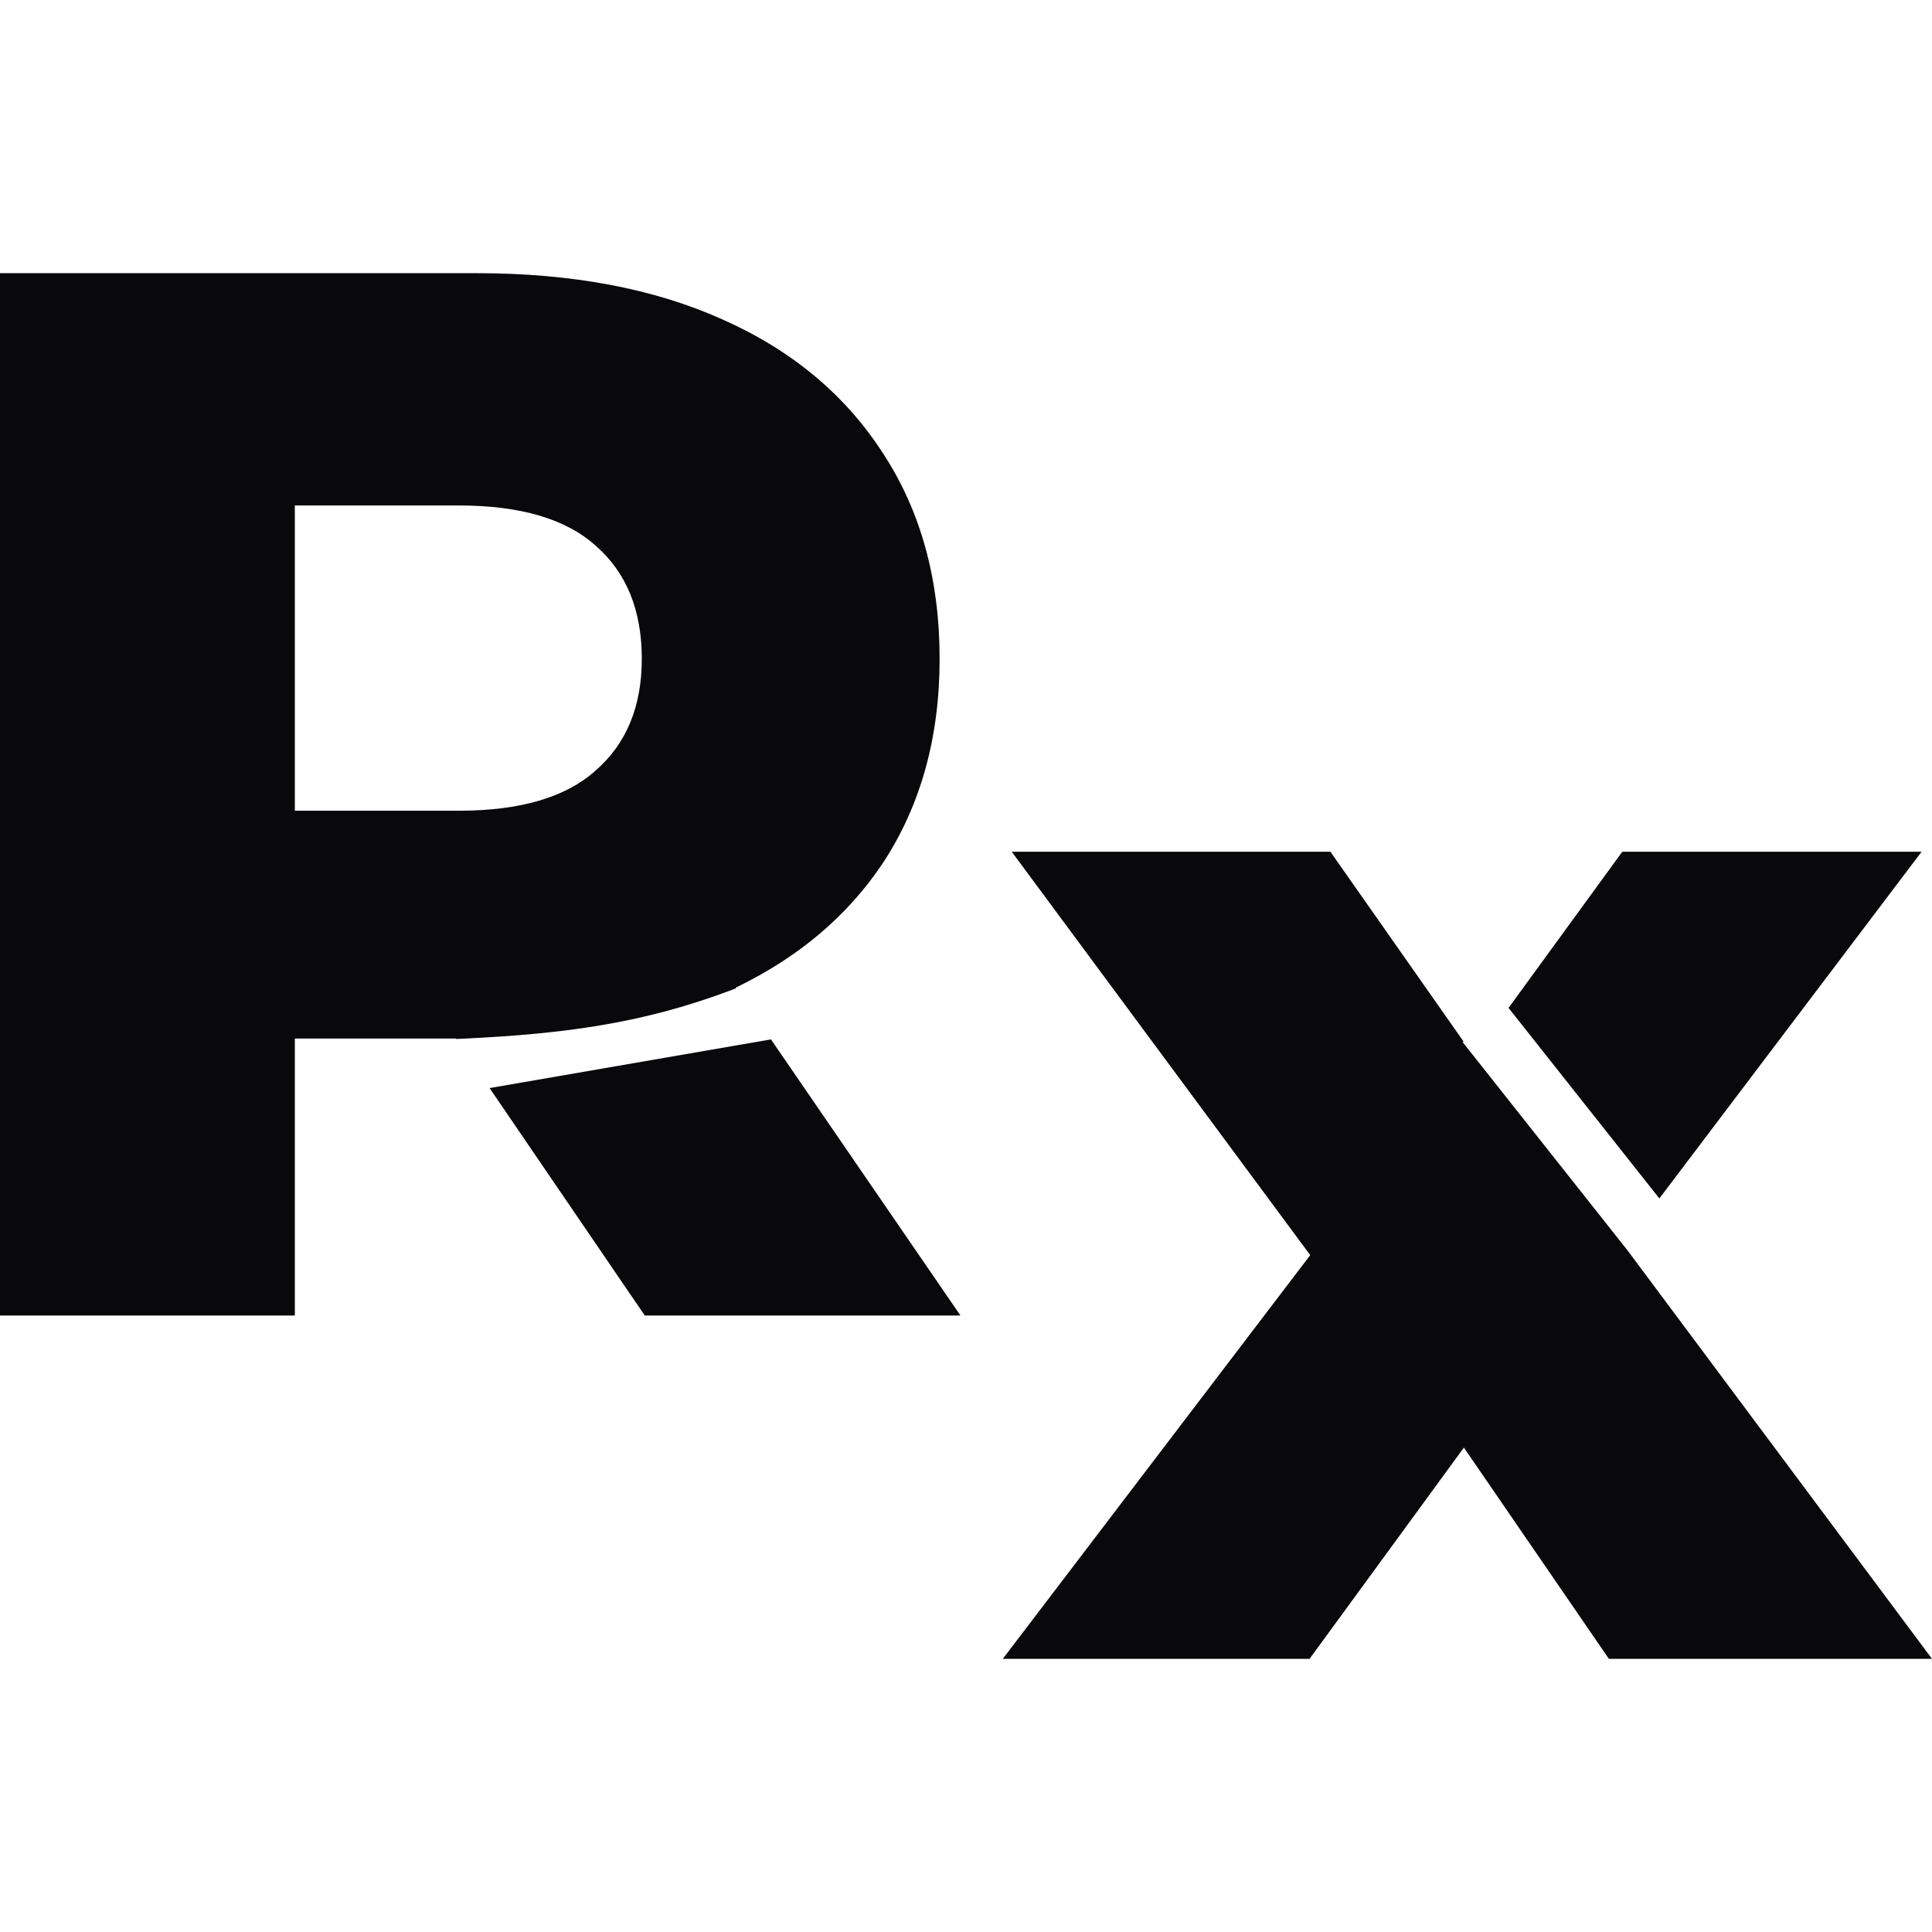
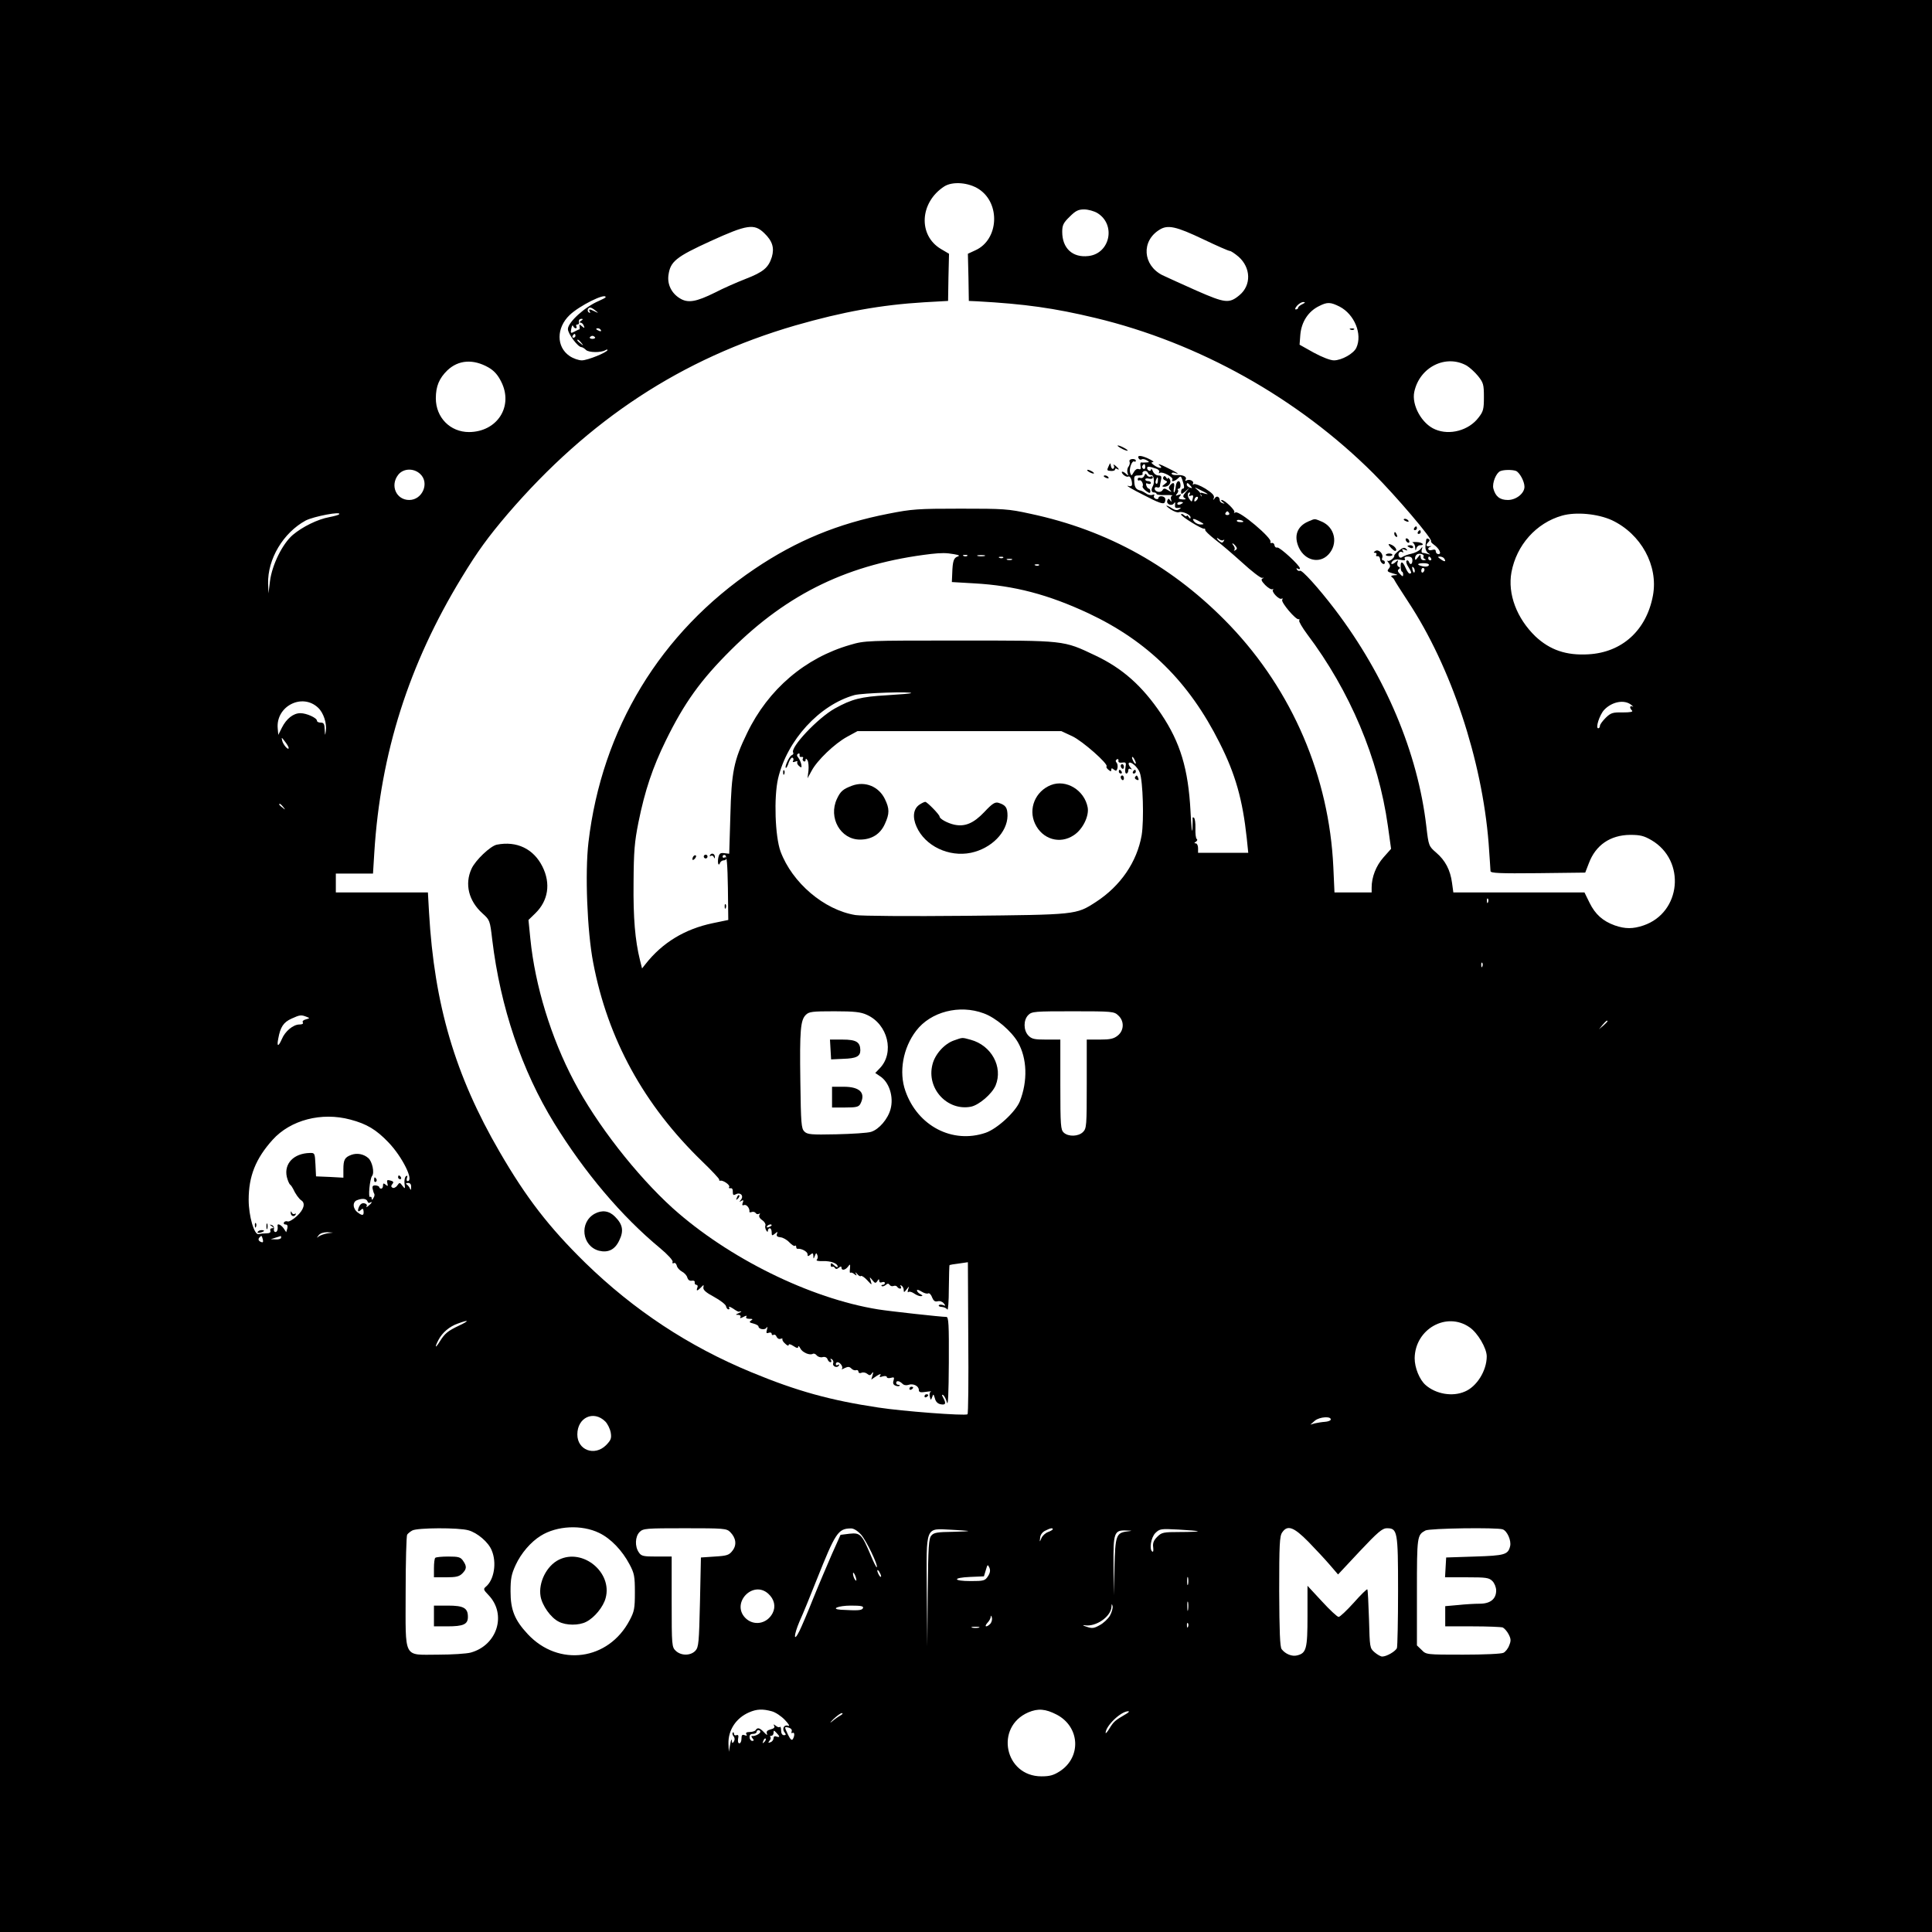
- <svg xmlns="http://www.w3.org/2000/svg" width="256" height="256" viewBox="0 0 256 256" fill="none">
-   <path fill-rule="evenodd" clip-rule="evenodd" d="M173.611 166.311L132.877 219.804H173.524L193.973 191.813L213.183 219.804H256L215.673 165.707L215.15 165.046L207.461 155.332L195.329 140.004L195.258 139.915L193.813 138.089L193.923 138.001L176.286 112.861H134.061L173.611 166.311ZM199.89 133.554L214.959 112.861H254.619L219.874 158.8L199.89 133.554Z" fill="#09090B" />
-   <path fill-rule="evenodd" clip-rule="evenodd" d="M0 36.196V174.314H39.068V137.614H60.394L60.432 137.671C60.844 137.653 61.252 137.634 61.657 137.614C75.067 136.968 85.147 135.549 96.385 131.385C96.76 131.246 97.135 131.104 97.513 130.959L97.459 130.881C105.816 126.86 112.331 121.344 117.006 114.331C122.005 106.702 124.504 97.692 124.504 87.3C124.504 76.776 122.005 67.7 117.006 60.071C112.007 52.31 104.904 46.39 95.696 42.312C86.62 38.235 75.768 36.196 63.14 36.196H0ZM102.156 137.725L64.871 144.175L85.436 174.314H127.266L102.156 137.725ZM39.068 107.426H60.772C68.928 107.426 74.979 105.65 78.925 102.098C83.003 98.546 85.041 93.614 85.041 87.3C85.041 80.854 83.003 75.856 78.925 72.304C74.979 68.752 68.928 66.977 60.772 66.977H39.068V107.426Z" fill="#09090B" />
+ <svg xmlns="http://www.w3.org/2000/svg" version="1.0" width="1024pt" height="1024pt" viewBox="0 0 1024 1024" preserveAspectRatio="xMidYMid meet">
+   <g transform="translate(0,1024) scale(0.1,-0.1)" fill="#000000" stroke="none">
+     <path d="M0 5120 l0 -5120 5120 0 5120 0 0 5120 0 5120 -5120 0 -5120 0 0 -5120z m5189 4117 c115 -76 104 -267 -18 -323 l-41 -19 3 -125 2 -125 45 -2 c252 -14 408 -36 625 -88 551 -132 1075 -426 1475 -825 119 -119 315 -349 305 -359 -3 -2 4 -10 15 -18 28 -20 43 -50 24 -50 -7 0 -14 7 -14 14 0 10 -6 12 -20 8 -21 -7 -29 11 -7 18 6 2 4 3 -5 2 -20 -3 -23 6 -7 22 8 8 8 13 0 17 -6 4 -12 1 -12 -6 -1 -7 -3 -23 -4 -36 -1 -12 5 -27 14 -33 14 -9 14 -10 -2 -5 -10 3 -23 6 -28 6 -4 0 -6 8 -3 18 5 15 4 16 -8 1 -7 -9 -29 -20 -48 -24 -19 -4 -40 -12 -47 -17 -7 -6 -14 -5 -18 2 -9 14 4 32 17 24 7 -5 8 -2 3 6 -6 10 -4 12 11 6 15 -6 16 -4 7 5 -9 9 -18 7 -38 -9 -14 -11 -26 -23 -25 -27 2 -12 -28 -34 -36 -27 -5 4 -2 -1 5 -10 11 -14 11 -21 1 -33 -10 -12 -6 -16 22 -24 29 -8 30 -9 8 -10 -14 -1 -20 -4 -14 -9 6 -4 13 -11 15 -17 2 -5 35 -57 73 -115 227 -344 391 -837 426 -1279 5 -74 10 -141 10 -148 0 -11 49 -13 251 -11 l251 3 19 49 c36 97 114 150 219 151 54 0 73 -5 113 -28 184 -108 158 -384 -42 -452 -56 -19 -97 -19 -152 0 -64 23 -104 59 -134 120 l-27 55 -348 0 -347 0 -7 51 c-9 68 -36 119 -84 160 -39 34 -40 35 -52 138 -45 390 -216 797 -484 1150 -90 118 -176 212 -186 206 -5 -3 -12 0 -16 6 -4 8 -3 9 4 5 7 -4 12 -3 12 1 0 16 -107 114 -120 111 -8 -2 -14 4 -15 12 -1 8 -7 14 -14 12 -7 -1 -10 1 -7 6 11 18 -166 168 -186 156 -7 -4 -10 -4 -6 1 8 8 -50 65 -67 65 -5 0 -3 -5 5 -11 13 -9 13 -10 0 -6 -8 2 -15 9 -15 14 0 20 -16 28 -26 13 -9 -13 -10 -12 -5 2 3 12 -9 25 -45 48 -28 17 -55 27 -61 24 -6 -4 -8 -3 -5 3 8 13 -20 26 -35 16 -6 -3 -8 -1 -4 5 9 15 -13 26 -46 24 -15 -1 -28 2 -28 8 0 5 8 7 18 3 32 -11 8 4 -48 31 -30 15 -46 20 -36 11 26 -20 -1 -20 -28 0 -15 11 -16 15 -5 16 8 0 -4 9 -26 19 -39 18 -61 18 -49 -1 3 -5 10 -7 15 -4 5 4 17 1 26 -4 17 -10 16 -11 -2 -12 -11 -1 -23 -1 -27 0 -4 0 -5 -9 -3 -20 3 -15 0 -19 -10 -15 -9 3 -19 -4 -26 -17 -12 -20 -12 -21 -19 -3 -7 21 10 67 22 60 5 -3 8 -1 8 5 0 5 -9 9 -19 8 -11 -1 -17 -6 -14 -14 3 -7 0 -19 -6 -27 -6 -7 -8 -22 -5 -32 6 -16 5 -17 -7 -6 -19 18 -33 15 -15 -4 9 -8 20 -13 25 -10 10 6 21 -16 21 -40 0 -11 -7 -14 -22 -9 -13 3 24 -19 82 -48 82 -43 107 -51 113 -40 4 7 5 18 2 23 -8 13 -35 13 -35 0 0 -5 -7 -7 -15 -4 -8 4 -12 11 -8 17 4 6 0 8 -9 4 -9 -3 -24 0 -34 8 -11 7 -22 13 -26 14 -26 5 -34 16 -36 46 -2 32 0 35 23 35 15 0 24 4 21 9 -3 5 0 11 8 14 8 3 17 -1 20 -9 3 -8 11 -13 18 -12 13 3 19 -38 9 -57 -11 -20 -9 -35 5 -35 8 0 14 -4 14 -8 0 -4 21 -7 48 -6 26 1 42 -1 35 -3 -7 -2 -9 -12 -6 -21 4 -13 3 -14 -5 -4 -7 11 -10 11 -15 -1 -7 -19 23 -32 35 -15 6 9 8 7 6 -7 -2 -15 2 -19 17 -17 16 2 17 1 5 -7 -10 -7 -21 -6 -37 4 -12 8 -26 15 -30 15 -4 0 6 -9 22 -20 17 -11 36 -18 43 -15 18 7 62 -12 62 -27 0 -9 -3 -8 -10 2 -5 8 -10 11 -10 6 0 -5 -7 -3 -15 4 -8 7 -15 8 -15 3 0 -10 111 -79 122 -75 4 1 7 -2 6 -7 -2 -4 21 -26 50 -49 30 -22 95 -78 145 -123 50 -46 98 -83 106 -82 11 2 12 1 3 -3 -10 -5 -6 -14 14 -35 15 -15 32 -25 38 -22 6 3 8 2 3 -2 -10 -11 33 -56 46 -48 6 3 7 1 3 -6 -8 -13 73 -108 87 -103 5 1 6 -2 3 -7 -3 -4 16 -37 42 -72 227 -301 378 -659 428 -1016 l17 -122 -40 -45 c-40 -45 -63 -105 -63 -160 l0 -26 -98 0 -99 0 -6 133 c-22 480 -217 935 -548 1282 -295 308 -644 504 -1058 592 -118 26 -142 27 -371 27 -225 0 -256 -2 -382 -27 -267 -52 -487 -143 -708 -292 -500 -337 -810 -848 -881 -1449 -19 -161 -7 -472 25 -638 77 -405 269 -755 577 -1053 51 -49 92 -93 91 -97 -1 -5 1 -7 6 -6 14 4 53 -23 47 -33 -4 -5 -1 -8 7 -7 8 2 13 -6 12 -19 0 -17 3 -20 16 -13 24 13 44 -8 27 -29 -10 -12 -9 -13 2 -6 11 6 13 4 8 -9 -5 -13 -3 -17 7 -13 13 5 31 -18 28 -35 -1 -4 4 -5 12 -2 8 3 17 0 21 -5 3 -6 11 -8 17 -5 7 5 8 2 3 -5 -4 -8 1 -19 15 -28 12 -8 19 -21 17 -27 -3 -7 -1 -19 4 -27 6 -10 9 -10 9 -1 0 6 5 12 10 12 6 0 10 -10 10 -21 0 -19 2 -20 17 -8 14 12 16 12 11 -1 -4 -11 1 -16 19 -18 13 -1 34 -13 47 -27 13 -13 26 -22 29 -18 4 3 7 1 7 -5 0 -7 3 -12 8 -11 19 3 52 -15 52 -28 0 -13 3 -13 15 -3 12 10 15 9 16 -6 0 -18 1 -18 8 0 6 16 8 17 13 4 4 -9 2 -20 -3 -25 -5 -5 8 -8 33 -7 42 1 78 -12 78 -30 0 -5 -8 -2 -18 7 -15 14 -19 15 -19 2 0 -8 4 -12 8 -9 4 2 11 0 14 -6 5 -8 11 -7 21 1 10 8 14 8 14 0 0 -17 21 -13 35 6 11 15 12 14 10 -11 -2 -15 -1 -25 2 -22 4 3 13 0 21 -7 13 -10 15 -9 8 3 -4 9 -2 8 7 -2 8 -10 17 -15 20 -11 4 3 19 -7 33 -22 26 -28 26 -28 19 -4 -7 23 -7 23 9 4 13 -17 17 -18 26 -5 7 12 10 12 10 1 0 -7 6 -11 15 -7 8 3 15 1 15 -4 0 -6 -5 -10 -12 -10 -6 0 -8 -3 -5 -6 4 -4 13 -1 21 5 10 9 16 9 21 1 4 -6 13 -9 21 -6 7 3 16 1 19 -4 4 -6 11 -10 16 -10 6 0 7 5 3 12 -4 7 -3 8 4 4 7 -4 12 -15 12 -24 0 -13 2 -13 15 4 15 19 15 19 8 -1 -3 -11 -3 -17 2 -13 4 4 17 1 29 -7 11 -8 27 -15 36 -15 12 1 12 3 -2 11 -10 5 -18 14 -18 20 0 5 11 2 25 -7 13 -8 29 -13 35 -9 5 3 15 -6 20 -21 8 -19 16 -25 30 -21 11 3 25 -2 32 -11 11 -13 10 -15 -4 -9 -10 3 -19 3 -22 -1 -3 -4 5 -9 16 -9 12 -1 25 -7 29 -14 4 -7 8 43 8 111 1 68 2 124 4 125 1 1 23 5 49 8 l48 7 2 -401 c2 -221 0 -403 -4 -405 -14 -9 -346 16 -474 36 -253 38 -431 87 -672 187 -332 137 -622 329 -879 579 -194 190 -314 346 -455 589 -236 406 -346 780 -374 1268 l-6 107 -244 0 -244 0 0 50 0 50 99 0 98 0 7 113 c33 525 183 997 463 1456 85 140 141 216 243 336 432 503 924 825 1525 1000 254 73 454 109 685 123 l125 7 2 125 3 125 -44 26 c-121 73 -111 247 19 331 44 28 130 21 184 -15z m627 -126 c100 -61 68 -215 -47 -228 -84 -10 -139 41 -139 128 0 35 6 48 39 80 32 32 46 39 77 39 22 0 53 -9 70 -19z m-1766 -106 c44 -42 55 -78 41 -127 -18 -57 -45 -80 -141 -117 -46 -18 -119 -50 -161 -72 -99 -49 -143 -57 -186 -30 -44 27 -67 74 -60 123 10 72 39 96 223 180 193 88 231 94 284 43z m2329 -34 c71 -34 133 -61 139 -61 6 0 27 -14 47 -31 65 -58 68 -150 5 -203 -55 -46 -76 -43 -227 23 -76 34 -158 71 -183 83 -103 53 -112 180 -15 240 44 28 87 19 234 -51z m-3169 -306 c0 -3 -16 -11 -36 -20 -72 -30 -164 -113 -164 -149 0 -25 53 -96 72 -96 5 0 16 -7 24 -15 15 -14 79 -15 103 -1 6 4 11 4 11 1 0 -12 -106 -55 -136 -55 -17 0 -46 10 -65 23 -71 48 -71 149 0 217 52 50 191 119 191 95z m3693 -37 c-13 -6 -23 -15 -23 -20 0 -4 -5 -8 -12 -8 -6 0 -3 9 7 20 10 11 25 20 34 19 11 0 9 -4 -6 -11z m197 -13 c79 -41 122 -146 89 -218 -14 -31 -78 -67 -119 -67 -19 0 -63 17 -107 41 l-75 42 4 53 c6 68 42 124 100 152 43 22 60 21 108 -3z m-3944 -21 c18 -15 18 -15 -3 -5 -28 14 -36 14 -27 -1 4 -7 3 -8 -5 -4 -11 7 -6 26 8 26 4 0 16 -7 27 -16z m-76 -54 c-8 -5 -10 -10 -4 -10 7 0 15 -7 18 -16 6 -14 4 -15 -10 -3 -13 11 -15 11 -12 -2 1 -8 1 -15 -2 -15 -3 0 -14 -6 -26 -12 -19 -10 -21 -9 -16 16 3 15 7 21 9 15 3 -7 9 -13 14 -13 6 0 7 5 4 10 -3 6 -1 10 4 10 6 0 10 3 10 8 -3 15 1 22 14 22 8 0 7 -4 -3 -10z m105 -50 c3 -6 -1 -7 -9 -4 -18 7 -21 14 -7 14 6 0 13 -4 16 -10z m-135 -30 c0 -5 -5 -10 -11 -10 -5 0 -7 5 -4 10 3 6 8 10 11 10 2 0 4 -4 4 -10z m104 -8 c2 -4 -4 -8 -14 -8 -10 0 -16 4 -14 8 3 4 9 8 14 8 5 0 11 -4 14 -8z m-73 -29 c13 -16 12 -17 -3 -4 -10 7 -18 15 -18 17 0 8 8 3 21 -13z m-493 -130 c30 -17 50 -39 68 -75 67 -131 -20 -267 -170 -268 -100 0 -176 77 -176 179 0 64 18 106 61 148 59 56 137 61 217 16z m5186 9 c16 -10 43 -34 60 -55 28 -35 31 -45 31 -111 0 -65 -3 -77 -29 -110 -51 -67 -152 -95 -229 -62 -71 29 -126 129 -111 199 28 132 168 201 278 139z m-1704 -538 c0 -8 -5 -12 -10 -9 -6 4 -8 11 -5 16 9 14 15 11 15 -7z m58 -8 c12 -4 19 -12 16 -18 -4 -7 -2 -8 4 -4 14 8 73 -24 66 -36 -9 -14 14 -9 30 7 13 13 15 13 22 -7 12 -36 13 -48 3 -48 -5 0 -9 -7 -9 -17 0 -14 3 -14 23 3 l22 19 -20 -23 c-16 -19 -17 -25 -6 -32 10 -5 6 -8 -12 -7 -21 2 -23 5 -14 16 10 12 9 13 -7 8 -15 -6 -17 -5 -8 6 7 8 9 17 5 20 -3 4 -1 7 5 7 6 0 10 9 9 20 -2 30 -22 24 -25 -7 -1 -14 -5 -29 -8 -32 -4 -3 -4 6 -2 22 6 29 -3 35 -21 14 -8 -10 -7 -17 2 -26 9 -10 6 -10 -11 0 -19 12 -24 12 -31 0 -10 -15 -41 -8 -41 10 0 6 6 9 13 6 8 -3 14 0 15 6 0 7 3 22 6 35 4 17 0 22 -15 22 -11 0 -24 10 -29 23 -5 12 -9 16 -9 9 -1 -14 -21 -7 -21 8 0 9 12 8 48 -4z m-3901 -28 c51 -47 12 -138 -58 -138 -69 0 -103 77 -58 134 27 34 82 36 116 4z m5808 16 c19 -8 45 -55 45 -84 0 -35 -44 -70 -88 -70 -43 0 -66 19 -77 61 -7 29 15 83 37 92 19 8 64 8 83 1z m-1898 -53 c0 -11 -5 -18 -9 -15 -4 3 -5 11 -1 19 7 21 12 19 10 -4z m173 -26 c11 -13 10 -14 -4 -9 -9 3 -16 10 -16 15 0 13 6 11 20 -6z m90 -43 c3 -2 -6 -1 -19 3 -18 6 -22 4 -16 -6 5 -8 6 -12 2 -9 -3 3 -5 8 -4 12 1 4 -7 14 -18 23 -17 14 -15 14 15 -1 19 -9 37 -19 40 -22z m-96 -4 c-5 -7 -2 -9 8 -5 12 4 14 1 10 -15 -5 -20 -6 -20 -18 -3 -12 16 -11 35 2 35 3 0 2 -5 -2 -12z m38 -30 c-7 -7 -12 -8 -12 -2 0 14 12 26 19 19 2 -3 -1 -11 -7 -17z m-72 -12 c0 -2 -7 -6 -15 -10 -8 -3 -15 -1 -15 4 0 6 7 10 15 10 8 0 15 -2 15 -4z m245 -56 c3 -5 -1 -10 -10 -10 -9 0 -13 5 -10 10 3 6 8 10 10 10 2 0 7 -4 10 -10z m-4718 -6 c-3 -4 -27 -10 -52 -15 -61 -11 -142 -51 -193 -94 -55 -47 -110 -159 -121 -245 l-8 -65 -2 52 c-3 130 80 269 199 334 42 22 195 51 177 33z m6746 -31 c155 -73 247 -241 218 -399 -34 -184 -163 -302 -342 -312 -118 -7 -204 23 -281 95 -99 96 -148 225 -127 340 27 144 131 261 268 300 74 21 189 10 264 -24z m-2183 -8 c24 -13 24 -14 4 -15 -12 0 -27 7 -34 15 -16 19 -3 19 30 0z m230 0 c0 -2 -9 -3 -19 -2 -11 0 -18 5 -15 9 4 6 34 0 34 -7z m-105 -97 c5 4 5 1 1 -6 -6 -10 -11 -10 -22 -1 -8 6 -14 14 -14 16 0 3 6 0 13 -6 8 -6 18 -7 22 -3z m64 -32 c9 -11 9 -16 -1 -22 -7 -4 -10 -4 -6 1 4 4 3 14 -3 22 -6 7 -9 13 -6 13 2 0 10 -6 16 -14z m-1494 -43 c29 -5 34 -8 20 -13 -20 -7 -26 -24 -28 -90 l-2 -45 120 -7 c212 -12 391 -59 605 -159 314 -148 532 -363 694 -686 84 -166 122 -301 144 -505 l8 -78 -133 0 -133 0 0 25 c0 14 -6 25 -12 25 -10 0 -9 3 1 9 7 5 9 11 4 14 -5 3 -8 29 -7 57 1 28 -3 53 -8 56 -5 3 -8 2 -7 -3 1 -4 0 -30 -1 -58 -2 -27 -6 15 -10 95 -12 225 -54 364 -155 515 -101 150 -206 243 -350 311 -171 81 -156 79 -720 79 -492 0 -501 0 -579 -23 -239 -69 -434 -235 -546 -467 -71 -146 -83 -205 -89 -440 l-6 -200 -26 3 c-22 3 -27 -2 -32 -25 -5 -29 2 -48 10 -25 3 6 11 12 19 12 8 0 14 5 14 11 0 5 -4 7 -10 4 -5 -3 -10 -1 -10 5 0 7 6 10 13 8 9 -4 13 -49 15 -174 l2 -170 -82 -17 c-149 -31 -268 -104 -356 -216 l-19 -24 -11 44 c-26 106 -36 223 -34 411 1 166 5 215 26 320 34 168 75 290 145 433 98 200 185 321 345 480 303 302 629 458 1061 509 55 6 80 6 120 -1z m2490 -13 c-3 -5 1 -11 7 -13 8 -3 6 -6 -4 -6 -11 -1 -18 6 -18 17 -1 15 -2 15 -15 -2 -12 -16 -15 -17 -15 -4 0 9 6 18 13 21 16 6 38 -3 32 -13z m-2418 4 c-3 -3 -12 -4 -19 -1 -8 3 -5 6 6 6 11 1 17 -2 13 -5z m91 -1 c-10 -2 -26 -2 -35 0 -10 3 -2 5 17 5 19 0 27 -2 18 -5z m99 -9 c-3 -3 -12 -4 -19 -1 -8 3 -5 6 6 6 11 1 17 -2 13 -5z m2169 -14 c0 -22 -12 -27 -19 -7 -2 6 -8 9 -12 5 -4 -4 0 -19 9 -32 18 -29 20 -36 7 -36 -5 0 -14 14 -21 30 -15 36 -28 39 -26 5 0 -14 4 -25 7 -25 3 0 6 -7 6 -15 0 -12 -3 -12 -17 3 -12 12 -14 19 -6 25 8 6 8 10 -1 13 -7 3 -9 13 -6 22 5 14 3 15 -8 5 -18 -18 -34 -16 -19 2 8 9 22 12 42 8 22 -4 29 -3 24 5 -5 8 1 12 16 12 17 0 24 -6 24 -20z m99 10 c3 -5 1 -10 -4 -10 -6 0 -11 5 -11 10 0 6 2 10 4 10 3 0 8 -4 11 -10z m70 -1 c11 -17 2 -18 -19 -3 -17 12 -17 14 -4 14 9 0 20 -5 23 -11z m-2292 -6 c-7 -2 -19 -2 -25 0 -7 3 -2 5 12 5 14 0 19 -2 13 -5z m2210 -29 c-2 -6 -15 -9 -29 -6 -37 7 -36 17 1 17 19 0 31 -4 28 -11z m-2066 0 c-3 -3 -12 -4 -19 -1 -8 3 -5 6 6 6 11 1 17 -2 13 -5z m1991 -35 c-3 -8 -7 -3 -11 10 -4 17 -3 21 5 13 5 -5 8 -16 6 -23z m52 12 c0 -6 -4 -12 -8 -15 -5 -3 -9 1 -9 9 0 8 4 15 9 15 4 0 8 -4 8 -9z m-2721 -655 c-2 -2 -60 -7 -129 -11 -137 -8 -185 -20 -275 -70 -90 -50 -238 -207 -221 -234 3 -5 0 -11 -8 -14 -13 -5 -41 -67 -30 -67 3 0 10 13 15 30 6 16 15 27 20 24 5 -3 6 -10 3 -16 -5 -8 -1 -9 10 -5 9 4 15 3 12 -2 -3 -5 1 -14 9 -21 13 -11 15 -9 12 8 -2 11 -9 27 -15 35 -9 11 -10 17 -2 22 6 4 9 1 8 -7 -2 -7 3 -12 10 -10 8 1 11 -2 8 -7 -4 -5 -2 -12 4 -16 5 -3 10 0 10 7 0 9 3 9 10 -2 5 -8 7 -33 5 -55 l-5 -40 22 40 c29 55 122 144 188 180 l55 30 540 0 540 0 58 -27 c54 -25 193 -148 182 -160 -3 -3 1 -11 10 -18 12 -10 15 -10 15 0 0 9 3 10 14 1 11 -9 15 -7 19 8 2 11 0 24 -5 29 -6 6 -6 12 1 17 7 4 10 1 9 -7 -2 -8 5 -12 20 -10 20 3 22 0 17 -27 -3 -18 -1 -31 5 -31 5 0 10 7 10 16 0 9 5 12 13 8 8 -5 7 -2 -2 9 -8 10 -11 20 -8 23 10 11 47 -21 58 -51 17 -45 23 -252 10 -332 -25 -142 -112 -269 -243 -354 -105 -68 -103 -67 -690 -73 -302 -3 -552 -1 -584 4 -166 27 -335 171 -397 337 -29 80 -36 287 -13 387 48 203 219 390 405 442 41 11 311 20 300 10z m-3143 -77 c29 -27 47 -83 41 -124 -4 -27 -4 -26 -6 8 -1 30 -5 37 -21 37 -11 0 -20 4 -20 10 0 15 -55 40 -88 40 -37 0 -74 -29 -98 -77 l-19 -38 -3 34 c-11 117 129 190 214 110z m6960 15 c10 -8 13 -13 7 -9 -16 7 -17 -7 -3 -21 7 -7 -9 -10 -49 -10 -53 1 -63 -2 -90 -28 -17 -17 -31 -36 -31 -43 0 -7 -4 -13 -9 -13 -16 0 7 71 31 97 41 44 107 57 144 27z m-7116 -228 c0 -16 -28 15 -34 37 -5 21 -4 21 14 -3 11 -14 20 -29 20 -34z m4490 -81 c0 -5 -5 -3 -10 5 -5 8 -10 20 -10 25 0 6 5 3 10 -5 5 -8 10 -19 10 -25z m-4519 -232 c13 -16 12 -17 -3 -4 -10 7 -18 15 -18 17 0 8 8 3 21 -13z m6386 -505 c-3 -8 -6 -5 -6 6 -1 11 2 17 5 13 3 -3 4 -12 1 -19z m-30 -340 c-3 -8 -6 -5 -6 6 -1 11 2 17 5 13 3 -3 4 -12 1 -19z m-2643 -249 c64 -23 146 -93 181 -153 49 -85 53 -206 10 -314 -23 -56 -120 -145 -181 -166 -176 -60 -360 36 -425 221 -36 101 -13 229 57 320 77 101 230 140 358 92z m-619 -8 c111 -50 147 -200 69 -282 l-25 -26 25 -17 c49 -31 74 -110 56 -175 -14 -52 -61 -107 -103 -120 -18 -6 -100 -11 -184 -13 -135 -3 -154 -1 -170 15 -16 16 -18 43 -21 265 -4 274 1 325 29 353 17 17 34 19 152 19 106 0 140 -4 172 -19z m1332 -3 c33 -30 31 -80 -3 -107 -21 -17 -41 -21 -95 -21 l-69 0 0 -235 c0 -222 -1 -236 -20 -255 -24 -24 -77 -26 -102 -3 -16 15 -18 36 -18 255 l0 238 -75 0 c-63 0 -77 3 -95 22 -26 28 -26 82 0 108 19 19 33 20 237 20 209 0 218 -1 240 -22z m-4303 -7 c19 -7 19 -8 -3 -14 -13 -3 -20 -10 -16 -16 4 -7 -3 -11 -18 -11 -33 0 -76 -36 -93 -77 -19 -43 -28 -42 -19 3 11 61 28 86 70 105 44 20 51 21 79 10z m6896 -24 c0 -2 -10 -12 -22 -23 l-23 -19 19 23 c18 21 26 27 26 19z m-6663 -521 c87 -23 137 -53 202 -121 74 -77 137 -205 101 -205 -5 0 -6 7 -3 17 4 11 3 14 -5 9 -6 -4 -10 -21 -8 -39 4 -29 3 -30 -11 -12 -14 19 -15 19 -28 1 -7 -10 -19 -15 -25 -11 -8 5 -8 10 0 20 8 9 5 14 -11 18 -17 5 -20 2 -16 -14 4 -17 3 -18 -9 -8 -11 9 -14 8 -14 -5 0 -9 -4 -16 -10 -16 -5 0 -10 4 -10 8 0 4 -9 8 -19 9 -14 1 -19 -4 -16 -18 2 -10 6 -23 9 -27 2 -4 1 -14 -5 -22 -6 -11 -9 -12 -9 -2 0 7 -4 11 -8 8 -12 -7 -2 96 10 111 14 17 1 77 -20 95 -25 22 -60 28 -90 17 -35 -13 -42 -26 -42 -77 l0 -44 -72 4 -73 3 -3 63 c-3 60 -4 62 -30 61 -85 -2 -137 -56 -122 -126 5 -20 13 -39 18 -42 4 -3 11 -13 15 -21 12 -27 32 -55 45 -63 22 -15 12 -49 -24 -82 -20 -19 -42 -31 -49 -29 -7 3 -16 1 -20 -5 -3 -6 0 -11 8 -11 10 0 13 -7 10 -20 l-6 -21 -14 21 c-14 19 -34 28 -32 13 3 -19 -2 -33 -11 -33 -6 0 -10 7 -8 16 2 10 -4 19 -12 21 -13 4 -13 3 0 -6 12 -8 12 -11 1 -11 -7 0 -11 -6 -8 -13 3 -9 -4 -14 -21 -14 -15 0 -33 -2 -41 -4 -23 -7 -53 95 -53 182 0 125 37 218 127 318 95 105 259 148 412 107z m322 -358 c0 -16 -2 -18 -6 -8 -3 8 -11 18 -17 22 -7 5 -4 8 7 8 11 0 17 -7 16 -22z m-231 -76 c2 -7 8 -10 13 -6 15 9 10 -3 -8 -17 -9 -8 -14 -9 -10 -3 4 7 -1 14 -11 16 -12 3 -22 -3 -29 -18 -11 -25 -5 -32 13 -14 6 6 10 3 11 -10 2 -23 -6 -25 -30 -7 -28 20 -30 57 -4 66 28 11 50 8 55 -7z m2142 -126 c0 -2 -7 -7 -16 -10 -8 -3 -12 -2 -9 4 6 10 25 14 25 6z m-2355 -43 c-16 -3 -37 -10 -45 -16 -13 -10 -13 -10 -1 6 8 10 25 16 45 16 l31 -2 -30 -4z m-342 -32 c3 -14 1 -18 -9 -14 -15 6 -18 16 -7 26 9 10 10 9 16 -12z m97 9 c0 -5 -12 -10 -27 -9 l-28 1 25 8 c14 4 26 8 28 9 1 1 2 -3 2 -9z m945 -465 c-63 -30 -77 -42 -104 -85 -24 -39 -29 -34 -7 8 20 39 59 72 103 87 59 22 63 16 8 -10z m5354 -10 c43 -29 91 -111 91 -154 0 -76 -53 -161 -117 -187 -65 -28 -152 -13 -207 35 -32 28 -58 91 -58 142 2 155 169 249 291 164z m-4581 -499 c12 -12 25 -38 29 -59 5 -31 1 -40 -25 -67 -61 -60 -152 -26 -152 57 0 90 86 130 148 69z m3845 9 c-2 -5 -15 -10 -31 -11 -16 -1 -39 -5 -53 -8 l-24 -7 24 21 c25 21 89 25 84 5z m-3877 -600 c62 -30 122 -93 161 -167 25 -47 28 -63 28 -148 0 -85 -3 -101 -28 -148 -112 -213 -376 -249 -540 -73 -69 74 -91 128 -91 226 0 67 4 90 27 140 29 63 81 123 133 155 86 54 218 60 310 15z m-693 14 c47 -13 106 -63 123 -106 28 -65 13 -157 -31 -193 -14 -12 -13 -16 14 -44 98 -102 47 -266 -94 -305 -22 -6 -100 -11 -172 -11 -189 0 -173 -30 -173 333 0 160 4 297 8 303 4 6 16 16 27 22 26 15 247 16 298 1z m1387 -9 c31 -31 36 -68 13 -98 -18 -24 -28 -28 -94 -32 l-74 -5 -5 -236 c-5 -215 -7 -239 -24 -258 -25 -27 -75 -28 -104 -1 -21 20 -22 27 -22 260 l0 240 -79 0 c-71 0 -82 2 -95 22 -22 31 -20 84 4 108 19 19 33 20 240 20 206 0 221 -1 240 -20z m694 -14 c27 -30 92 -164 83 -173 -2 -2 -17 27 -32 64 -47 111 -55 120 -112 114 l-48 -6 -47 -105 c-25 -58 -70 -163 -99 -235 -28 -71 -61 -148 -72 -170 -32 -64 -31 -23 1 52 17 37 58 137 91 221 99 248 113 270 180 271 15 1 36 -12 55 -33z m566 20 c8 -2 -28 -4 -81 -5 -79 -1 -99 -4 -112 -19 -15 -16 -17 -56 -20 -303 l-2 -284 -3 291 c-2 351 -10 333 131 326 40 -2 79 -5 87 -6z m450 9 c0 -3 -11 -10 -25 -15 -14 -5 -30 -20 -35 -32 -10 -23 -10 -23 -7 2 1 15 12 30 27 37 27 14 40 16 40 8z m769 -11 c2 -2 -39 -4 -93 -4 -91 0 -99 -2 -123 -26 -18 -18 -24 -33 -21 -54 2 -16 1 -27 -4 -24 -18 11 -8 75 16 99 23 22 28 23 122 18 55 -3 101 -7 103 -9z m586 -56 c39 -40 90 -95 114 -123 l43 -50 115 123 c95 101 120 122 143 122 57 0 60 -14 60 -331 0 -158 -3 -295 -6 -304 -7 -17 -54 -45 -78 -45 -8 0 -26 10 -41 23 -25 22 -25 25 -29 175 -3 85 -6 156 -9 158 -2 3 -35 -29 -72 -71 -37 -41 -73 -75 -80 -75 -7 0 -47 37 -89 83 l-76 82 0 -160 c0 -174 -6 -197 -55 -209 -27 -7 -62 7 -82 33 -9 12 -12 94 -13 306 0 247 2 294 16 313 28 41 61 29 139 -50z m1030 66 c24 -9 46 -60 39 -89 -11 -45 -28 -50 -188 -55 l-151 -5 -3 -52 -3 -53 115 0 c103 0 118 -2 136 -20 11 -11 20 -33 20 -50 0 -45 -31 -70 -87 -70 -27 0 -78 -3 -115 -7 l-68 -6 0 -53 0 -54 144 0 c79 0 152 -3 161 -6 8 -4 23 -20 31 -36 13 -25 13 -35 3 -59 -6 -17 -20 -34 -30 -39 -10 -6 -106 -10 -214 -10 -195 0 -196 0 -220 25 l-25 24 0 284 c0 296 1 301 45 325 21 12 381 17 410 6z m-1991 -11 c-58 -7 -63 -23 -67 -188 l-3 -150 -2 154 c-2 177 3 192 67 189 35 -1 36 -1 5 -5z m-738 -238 c-15 -23 -22 -25 -91 -25 -96 0 -98 18 -2 22 l72 3 10 33 c9 31 10 32 19 13 6 -14 4 -28 -8 -46z m-566 0 c0 -5 -5 -3 -10 5 -5 8 -10 20 -10 25 0 6 5 3 10 -5 5 -8 10 -19 10 -25z m-131 -20 c0 -5 -4 -3 -9 5 -5 8 -9 22 -9 30 0 16 17 -16 18 -35z m1758 -22 c-3 -10 -5 -2 -5 17 0 19 2 27 5 18 2 -10 2 -26 0 -35z m-2225 -50 c32 -29 41 -68 23 -103 -30 -58 -102 -70 -146 -24 -74 79 42 200 123 127z m2225 -85 c-2 -13 -4 -5 -4 17 -1 22 1 32 4 23 2 -10 2 -28 0 -40z m-414 -31 c-10 -17 -35 -41 -55 -51 -30 -17 -40 -18 -69 -8 -19 6 -24 10 -11 8 59 -11 140 45 143 97 1 18 2 18 6 4 2 -9 -4 -32 -14 -50z m-1309 40 c-5 -13 -26 -14 -117 -9 -58 4 -13 22 53 22 54 0 68 -3 64 -13z m676 -82 c-7 -8 -17 -15 -23 -15 -5 0 -3 8 6 18 10 10 18 25 18 33 1 8 3 7 6 -4 3 -10 -1 -24 -7 -32z m1047 -17 c-3 -8 -6 -5 -6 6 -1 11 2 17 5 13 3 -3 4 -12 1 -19z m-1109 -5 c-10 -2 -26 -2 -35 0 -10 3 -2 5 17 5 19 0 27 -2 18 -5z m-1098 -443 c20 -5 51 -26 70 -46 22 -23 28 -35 17 -31 -22 8 -34 -17 -18 -36 8 -10 7 -14 -4 -14 -9 0 -15 10 -15 25 0 14 -3 22 -7 19 -3 -4 -13 -1 -21 6 -12 9 -14 9 -9 0 5 -8 -1 -15 -18 -19 -19 -5 -24 -11 -20 -23 4 -10 -1 -8 -15 7 -23 24 -35 28 -45 12 -3 -5 -17 -10 -31 -10 -17 0 -23 -4 -18 -12 5 -8 2 -9 -9 -5 -13 5 -17 1 -17 -18 0 -14 -5 -25 -11 -25 -7 0 -9 10 -7 24 4 17 1 23 -9 19 -7 -3 -13 1 -13 8 0 7 -3 9 -6 6 -4 -4 -2 -12 4 -20 7 -8 7 -18 2 -27 -8 -12 -10 -11 -11 5 -1 11 -5 2 -9 -20 l-7 -40 -2 43 c-2 72 40 136 109 166 41 18 72 19 120 6z m1511 -18 c122 -64 132 -223 18 -299 -34 -22 -54 -28 -99 -28 -195 0 -249 261 -70 339 52 22 91 19 151 -12z m363 1 c-55 -32 -61 -38 -83 -73 -11 -19 -21 -30 -21 -25 0 37 81 115 120 115 8 0 1 -8 -16 -17z m-1509 -5 c-11 -6 -31 -20 -45 -32 -14 -11 -11 -6 7 12 18 17 38 32 45 32 7 0 4 -6 -7 -12z m-259 -85 c-3 -8 -1 -11 4 -8 12 7 13 -15 2 -33 -6 -8 -13 -1 -25 23 -21 45 -21 44 4 38 12 -4 18 -11 15 -20z m-166 -2 c0 -10 -30 -25 -44 -22 -5 1 -4 -4 2 -12 9 -10 9 -14 -1 -14 -7 0 -14 9 -14 19 -1 12 5 18 18 18 10 0 19 5 19 10 0 6 5 10 10 10 6 0 10 -4 10 -9z m100 -25 c0 -3 -7 -3 -15 0 -9 4 -15 0 -15 -9 0 -8 -7 -18 -16 -21 -13 -5 -14 -4 -6 7 7 8 9 17 5 20 -3 4 -1 7 5 7 7 0 12 7 12 16 0 14 2 14 15 0 8 -8 15 -17 15 -20z m-79 -29 c-10 -9 -11 -8 -5 6 3 10 9 15 12 12 3 -3 0 -11 -7 -18z" />
+     <path d="M5940 7865 c14 -8 30 -14 35 -14 6 0 -1 6 -15 14 -14 8 -29 14 -35 14 -5 0 1 -6 15 -14z" />
+     <path d="M5875 7767 c-9 -19 -8 -22 12 -23 13 -1 23 2 23 8 0 5 5 6 10 3 16 -10 11 1 -7 16 -10 8 -14 9 -10 2 4 -6 3 -14 -2 -17 -5 -4 -11 3 -13 14 -3 19 -3 19 -13 -3z" />
+     <path d="M5770 7740 c8 -5 20 -10 25 -10 6 0 3 5 -5 10 -8 5 -19 10 -25 10 -5 0 -3 -5 5 -10z" />
+     <path d="M6065 7718 c-4 -9 -13 -14 -21 -11 -8 3 -14 0 -14 -7 0 -6 4 -9 9 -6 9 6 24 -21 17 -32 -2 -4 6 -15 18 -24 18 -13 23 -14 23 -2 0 8 -4 14 -8 14 -4 0 -10 7 -13 16 -4 12 -2 15 9 10 8 -3 15 -1 15 4 0 6 -7 10 -15 10 -8 0 -15 4 -15 9 0 5 9 7 20 4 12 -3 20 0 20 6 0 7 -5 9 -11 5 -6 -3 -15 0 -20 7 -6 11 -9 10 -14 -3z" />
+     <path d="M5850 7716 c0 -2 7 -7 16 -10 8 -3 12 -2 9 4 -6 10 -25 14 -25 6z" />
+     <path d="M6934 7476 c-60 -26 -78 -78 -49 -140 33 -68 109 -85 156 -35 53 57 35 145 -37 175 -39 16 -32 16 -70 0z" />
+     <path d="M7440 7486 c0 -2 7 -7 16 -10 8 -3 12 -2 9 4 -6 10 -25 14 -25 6z" />
+     <path d="M7495 7440 c-3 -5 -1 -10 4 -10 6 0 11 5 11 10 0 6 -2 10 -4 10 -3 0 -8 -4 -11 -10z" />
+     <path d="M7515 7420 c-3 -5 -1 -10 4 -10 6 0 11 5 11 10 0 6 -2 10 -4 10 -3 0 -8 -4 -11 -10z" />
+     <path d="M7390 7411 c0 -6 4 -13 10 -16 6 -3 7 1 4 9 -7 18 -14 21 -14 7z" />
+     <path d="M7450 7381 c0 -5 5 -13 10 -16 6 -3 10 -2 10 4 0 5 -4 13 -10 16 -5 3 -10 2 -10 -4z" />
+     <path d="M7488 7364 c6 -3 13 -15 13 -27 1 -17 2 -18 6 -4 2 9 11 17 19 17 29 0 13 16 -18 17 -18 1 -27 -1 -20 -3z" />
+     <path d="M7360 7355 c0 -8 27 -35 34 -35 14 0 4 20 -14 30 -11 6 -20 8 -20 5z" />
+     <path d="M7460 7346 c0 -2 7 -6 15 -10 8 -3 15 -1 15 4 0 6 -7 10 -15 10 -8 0 -15 -2 -15 -4z" />
+     <path d="M7290 7320 c-11 -7 -11 -10 -2 -10 7 0 10 -5 7 -10 -4 -6 -1 -9 6 -8 7 2 13 -6 14 -16 0 -20 25 -36 25 -17 0 6 -4 11 -10 11 -5 0 -7 6 -4 13 8 21 -19 48 -36 37z" />
+     <path d="M7345 7300 c-2 -3 5 -7 16 -7 10 -1 19 2 19 6 0 9 -29 10 -35 1z" />
+     <path d="M2633 5763 c-34 -7 -114 -83 -134 -128 -37 -81 -15 -170 58 -236 39 -35 40 -37 52 -140 43 -357 157 -694 329 -973 161 -261 356 -492 560 -661 41 -34 70 -66 67 -73 -3 -7 0 -10 6 -7 6 4 13 -2 16 -13 2 -11 15 -25 28 -32 13 -7 26 -21 28 -32 4 -12 12 -18 24 -16 10 2 17 -2 15 -9 -1 -7 3 -13 9 -13 6 0 9 -7 5 -15 -7 -19 -1 -19 19 1 15 16 16 16 13 0 -2 -13 14 -27 57 -50 33 -18 61 -40 63 -49 2 -10 8 -17 13 -17 6 0 7 5 3 11 -3 6 6 3 22 -7 15 -11 29 -18 31 -16 2 1 6 2 11 1 4 0 -2 -4 -13 -9 -18 -8 -18 -9 -2 -9 11 -1 15 -6 11 -12 -4 -7 1 -7 16 1 15 8 20 8 16 1 -5 -7 2 -11 16 -11 18 0 20 -2 9 -9 -12 -8 -9 -11 12 -16 15 -4 27 -11 27 -15 0 -15 33 -21 42 -8 6 9 7 5 3 -9 -5 -18 -3 -22 9 -17 9 3 16 1 16 -6 0 -6 5 -8 10 -5 6 3 13 -1 16 -10 4 -9 13 -14 21 -11 8 3 12 2 10 -2 -2 -4 4 -15 15 -24 10 -10 18 -13 18 -7 0 7 10 5 25 -5 18 -12 25 -13 26 -4 0 7 5 3 11 -9 10 -21 51 -39 67 -28 5 2 14 -1 20 -9 7 -8 21 -12 31 -9 12 3 22 -1 26 -11 3 -9 10 -16 16 -16 5 0 6 5 2 12 -5 7 -3 8 5 4 7 -5 10 -14 7 -21 -6 -17 21 -28 30 -13 4 7 3 8 -4 4 -7 -4 -12 -2 -12 3 0 6 4 11 9 11 14 0 32 -26 23 -35 -4 -4 3 -3 15 4 17 8 25 8 35 -2 7 -8 19 -12 26 -9 6 2 12 -2 12 -8 0 -7 7 -10 16 -6 9 4 23 1 31 -6 11 -9 17 -9 24 3 8 10 9 8 4 -9 l-7 -24 28 19 c17 11 25 13 20 4 -7 -10 -4 -12 13 -6 11 3 21 2 21 -3 0 -6 10 -8 21 -5 18 5 20 3 15 -14 -5 -14 -1 -23 10 -27 9 -4 19 -4 22 -1 3 3 0 5 -6 5 -7 0 -12 5 -12 10 0 14 16 12 32 -3 8 -9 21 -11 33 -7 25 9 55 -6 55 -27 0 -12 8 -15 38 -10 20 3 32 3 26 1 -7 -3 -9 -15 -6 -26 5 -21 6 -21 13 -2 6 17 7 16 14 -7 4 -18 15 -29 31 -32 26 -5 30 4 13 35 -8 14 -8 18 0 14 6 -4 15 -21 20 -39 6 -22 9 44 10 211 1 201 -1 242 -13 242 -27 0 -300 30 -362 40 -360 58 -794 272 -1089 537 -191 173 -403 444 -523 673 -121 229 -206 505 -231 754 l-10 100 36 35 c69 67 83 158 38 248 -47 94 -136 137 -242 116z" />
+     <path d="M3906 3893 c-6 -14 -5 -15 5 -6 7 7 10 15 7 18 -3 3 -9 -2 -12 -12z" />
+     <path d="M3152 3807 c-83 -46 -68 -171 22 -196 49 -12 85 5 108 54 25 51 19 85 -22 126 -31 32 -69 37 -108 16z" />
+     <path d="M4820 2879 c0 -5 5 -7 10 -4 6 3 10 8 10 11 0 2 -4 4 -10 4 -5 0 -10 -5 -10 -11z" />
+     <path d="M4900 2839 c0 -5 5 -7 10 -4 6 3 10 8 10 11 0 2 -4 4 -10 4 -5 0 -10 -5 -10 -11z" />
+     <path d="M7158 8493 c7 -3 16 -2 19 1 4 3 -2 6 -13 5 -11 0 -14 -3 -6 -6z" />
+     <path d="M6166 7711 c-4 -6 0 -14 9 -17 14 -6 14 -8 -2 -20 -16 -12 -16 -13 -2 -14 24 0 40 23 29 40 -6 8 -10 11 -10 5 0 -5 -4 -4 -9 4 -6 9 -11 10 -15 2z" />
+     <path d="M3764 5709 c-4 -7 -3 -9 4 -5 5 3 13 0 15 -6 4 -9 6 -10 6 -1 1 17 -16 25 -25 12z" />
+     <path d="M3677 5703 c-4 -3 -7 -11 -7 -17 0 -6 5 -5 12 2 6 6 9 14 7 17 -3 3 -9 2 -12 -2z" />
+     <path d="M3730 5700 c0 -5 5 -10 10 -10 6 0 10 5 10 10 0 6 -4 10 -10 10 -5 0 -10 -4 -10 -10z" />
+     <path d="M3841 5434 c0 -11 3 -14 6 -6 3 7 2 16 -1 19 -3 4 -6 -2 -5 -13z" />
+     <path d="M5940 6181 c0 -6 4 -12 8 -15 5 -3 9 1 9 9 0 8 -4 15 -9 15 -4 0 -8 -4 -8 -9z" />
+     <path d="M4151 6144 c0 -11 3 -14 6 -6 3 7 2 16 -1 19 -3 4 -6 -2 -5 -13z" />
+     <path d="M5930 6150 c0 -5 5 -10 11 -10 5 0 7 5 4 10 -3 6 -8 10 -11 10 -2 0 -4 -4 -4 -10z" />
+     <path d="M6005 6150 c-3 -5 -1 -10 4 -10 6 0 11 5 11 10 0 6 -2 10 -4 10 -3 0 -8 -4 -11 -10z" />
+     <path d="M5940 6121 c0 -6 4 -12 8 -15 5 -3 9 1 9 9 0 8 -4 15 -9 15 -4 0 -8 -4 -8 -9z" />
+     <path d="M6016 6121 c-3 -5 1 -11 9 -14 9 -4 12 -1 8 9 -6 16 -10 17 -17 5z" />
+     <path d="M4517 6076 c-48 -18 -62 -29 -81 -70 -47 -100 19 -216 122 -216 62 0 108 29 132 83 25 54 25 81 0 132 -32 66 -104 96 -173 71z" />
+     <path d="M5570 6079 c-83 -33 -121 -126 -84 -205 39 -83 132 -110 205 -61 47 30 82 101 74 147 -17 92 -114 151 -195 119z" />
+     <path d="M4873 5975 c-32 -22 -38 -66 -15 -117 45 -102 171 -162 288 -138 109 23 193 109 194 196 0 43 -9 57 -48 69 -18 5 -32 -3 -75 -49 -57 -60 -103 -79 -159 -67 -36 8 -78 31 -78 43 0 10 -66 78 -76 78 -5 0 -19 -7 -31 -15z" />
+     <path d="M5055 4725 c-50 -18 -100 -73 -113 -128 -32 -126 78 -246 203 -223 43 8 113 68 132 113 40 98 -22 212 -132 242 -48 13 -41 13 -90 -4z" />
+     <path d="M4402 4678 l3 -53 64 3 c70 2 91 13 91 46 -1 43 -22 56 -94 56 l-67 0 3 -52z" />
+     <path d="M4410 4425 l0 -55 70 0 c58 0 71 3 80 19 30 58 -2 91 -88 91 l-62 0 0 -55z" />
+     <path d="M2110 4000 c0 -5 5 -10 11 -10 5 0 7 5 4 10 -3 6 -8 10 -11 10 -2 0 -4 -4 -4 -10z" />
+     <path d="M1983 3985 c0 -8 4 -12 9 -9 5 3 6 10 3 15 -9 13 -12 11 -12 -6z" />
+     <path d="M1541 3813 c-1 -17 16 -25 25 -12 4 7 3 9 -4 5 -5 -3 -13 0 -15 6 -4 9 -6 10 -6 1z" />
+     <path d="M1351 3744 c0 -11 3 -14 6 -6 3 7 2 16 -1 19 -3 4 -6 -2 -5 -13z" />
+     <path d="M1412 3740 c0 -14 2 -19 5 -12 2 6 2 18 0 25 -3 6 -5 1 -5 -13z" />
+     <path d="M1366 3711 c-4 -5 3 -7 14 -4 23 6 26 13 6 13 -8 0 -17 -4 -20 -9z" />
+     <path d="M2962 1973 c-65 -32 -109 -121 -97 -193 8 -49 54 -114 96 -135 39 -21 108 -21 146 -1 44 22 91 80 103 126 37 136 -121 266 -248 203z" />
+     <path d="M2307 1983 c-4 -3 -7 -28 -7 -55 l0 -48 65 0 c52 0 69 4 85 20 24 24 25 38 4 68 -13 19 -24 22 -78 22 -34 0 -66 -3 -69 -7z" />
+     <path d="M2300 1675 l0 -55 71 0 c86 0 109 11 109 50 0 47 -22 60 -106 60 l-74 0 0 -55z" />
+   </g>
</svg>
